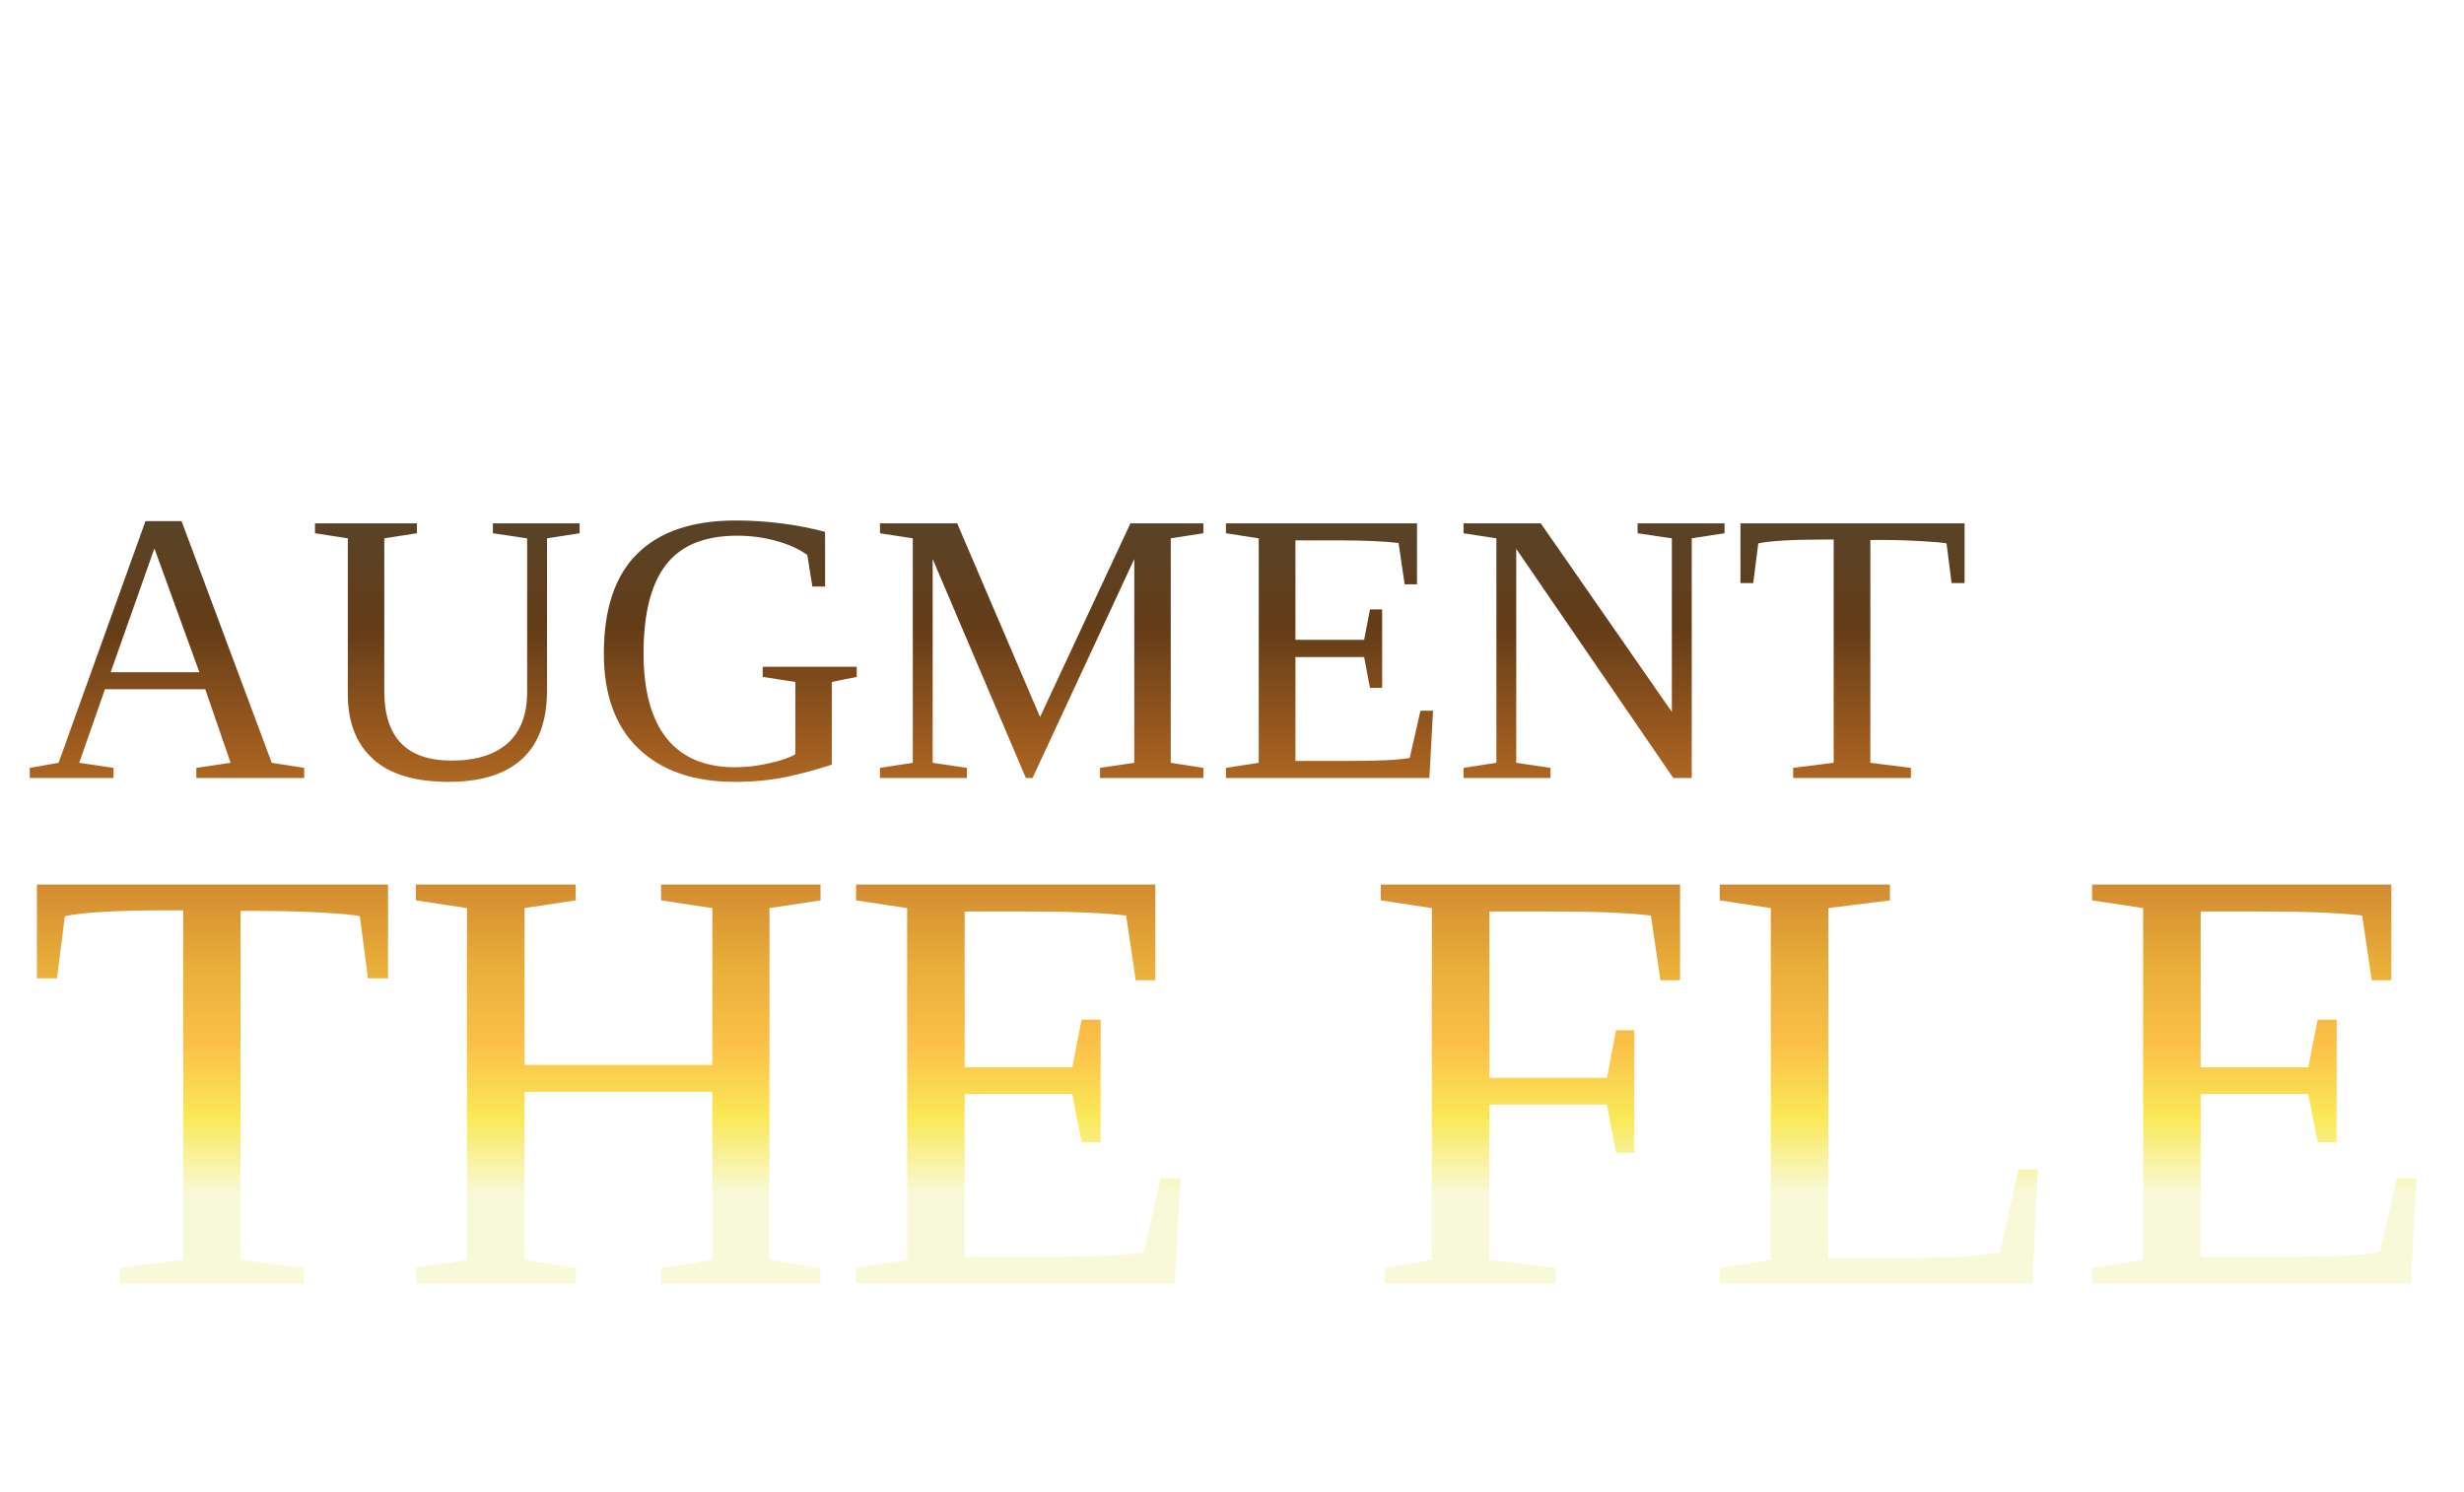
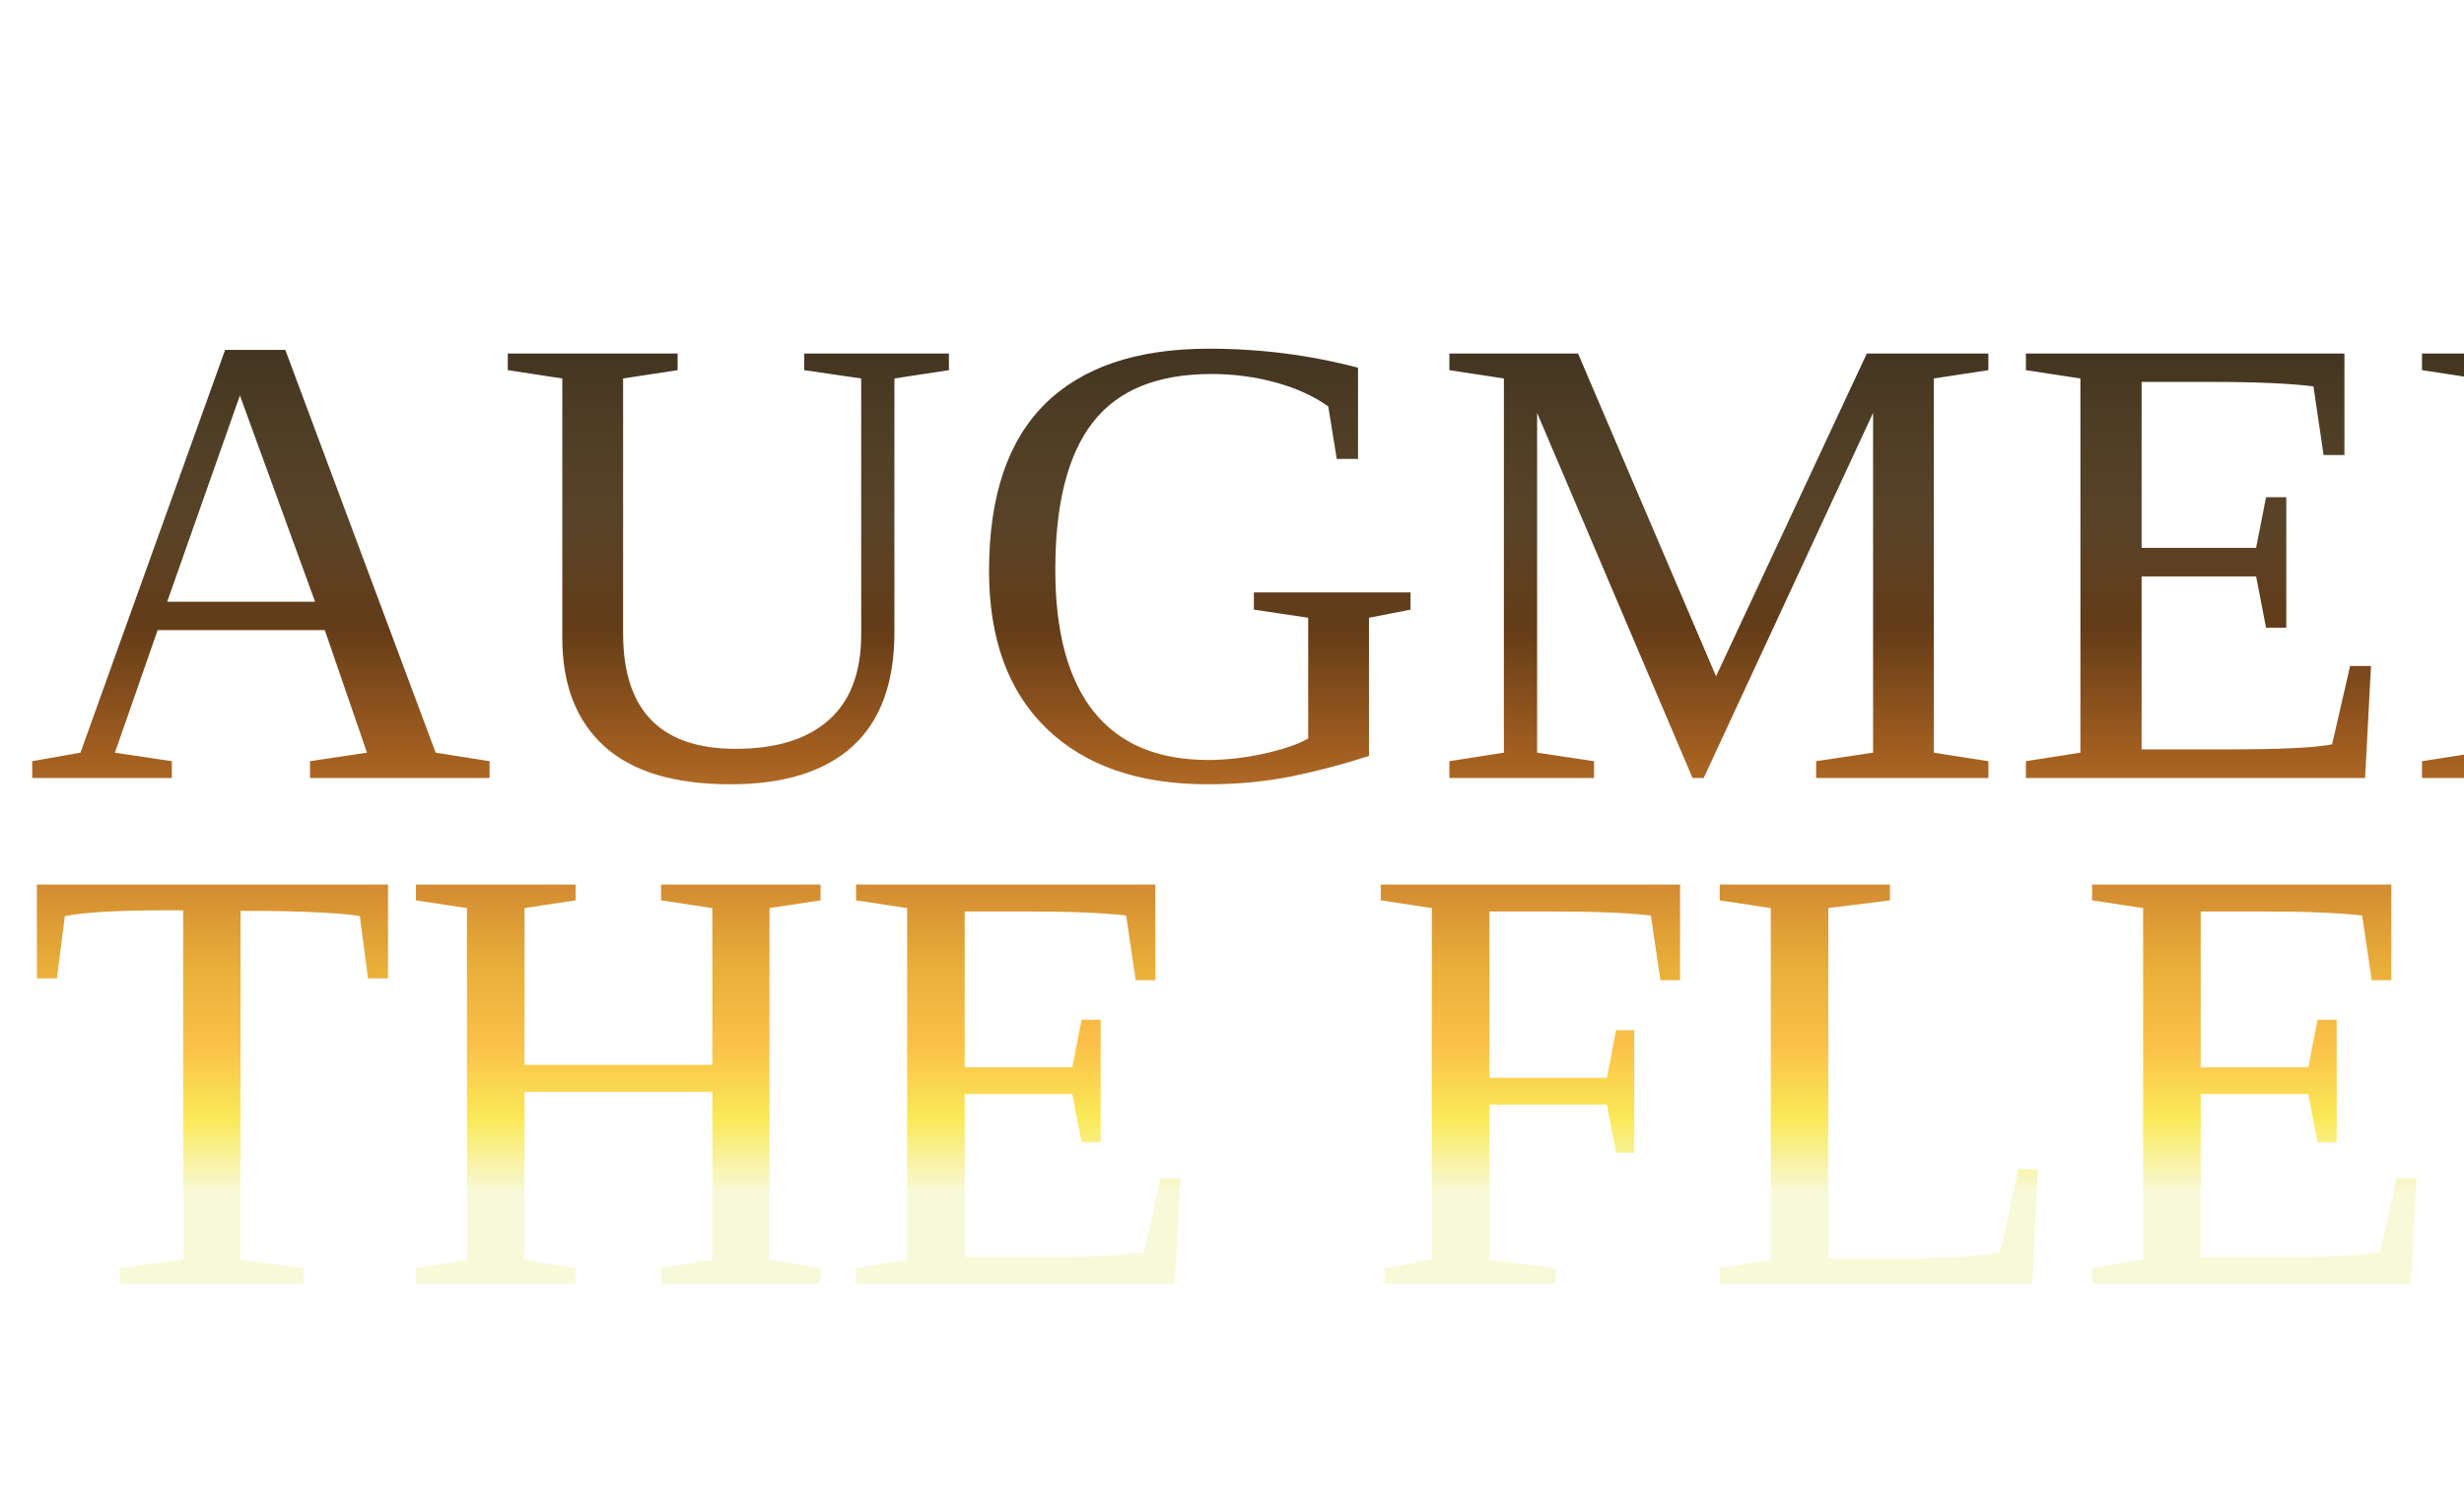
<svg xmlns="http://www.w3.org/2000/svg" version="1.1" id="Layer_1" viewBox="0 0 190 115">
  <linearGradient id="rainbow" x1="0" x2="0" y1="0" y2="100%" gradientUnits="userSpaceOnUse">
    <stop stop-color="#3c2e1d" offset="20%" />
    <stop stop-color="#4d3d25" offset="28%" />
    <stop stop-color="#594328" offset="35%" />
    <stop stop-color="#633c18" offset="42%" />
    <stop stop-color="#9f5c1f" offset="50%" />
    <stop stop-color="#cd832f" offset="58%" />
    <stop stop-color="#eaaf39" offset="65%" />
    <stop stop-color="#fbc048" offset="70%" />
    <stop stop-color="#fae957" offset="75%" />
    <stop stop-color="#f8f9d9" offset="80%" />
  </linearGradient>
  <text fill="url(#rainbow)">
-     <tspan textLength="190" lengthAdjust="spacingAndGlyphs" font-size="30" x="2" y="60">AUGMENT</tspan>
+     <tspan textLength="190" lengthAdjust="spacingAndGlyphs" font-size="50" x="2" y="60">AUGMENT</tspan>
    <tspan textLength="183" lengthAdjust="spacingAndGlyphs" font-size="47" x="2" dy="39">THE FLESH</tspan>
  </text>
</svg>
